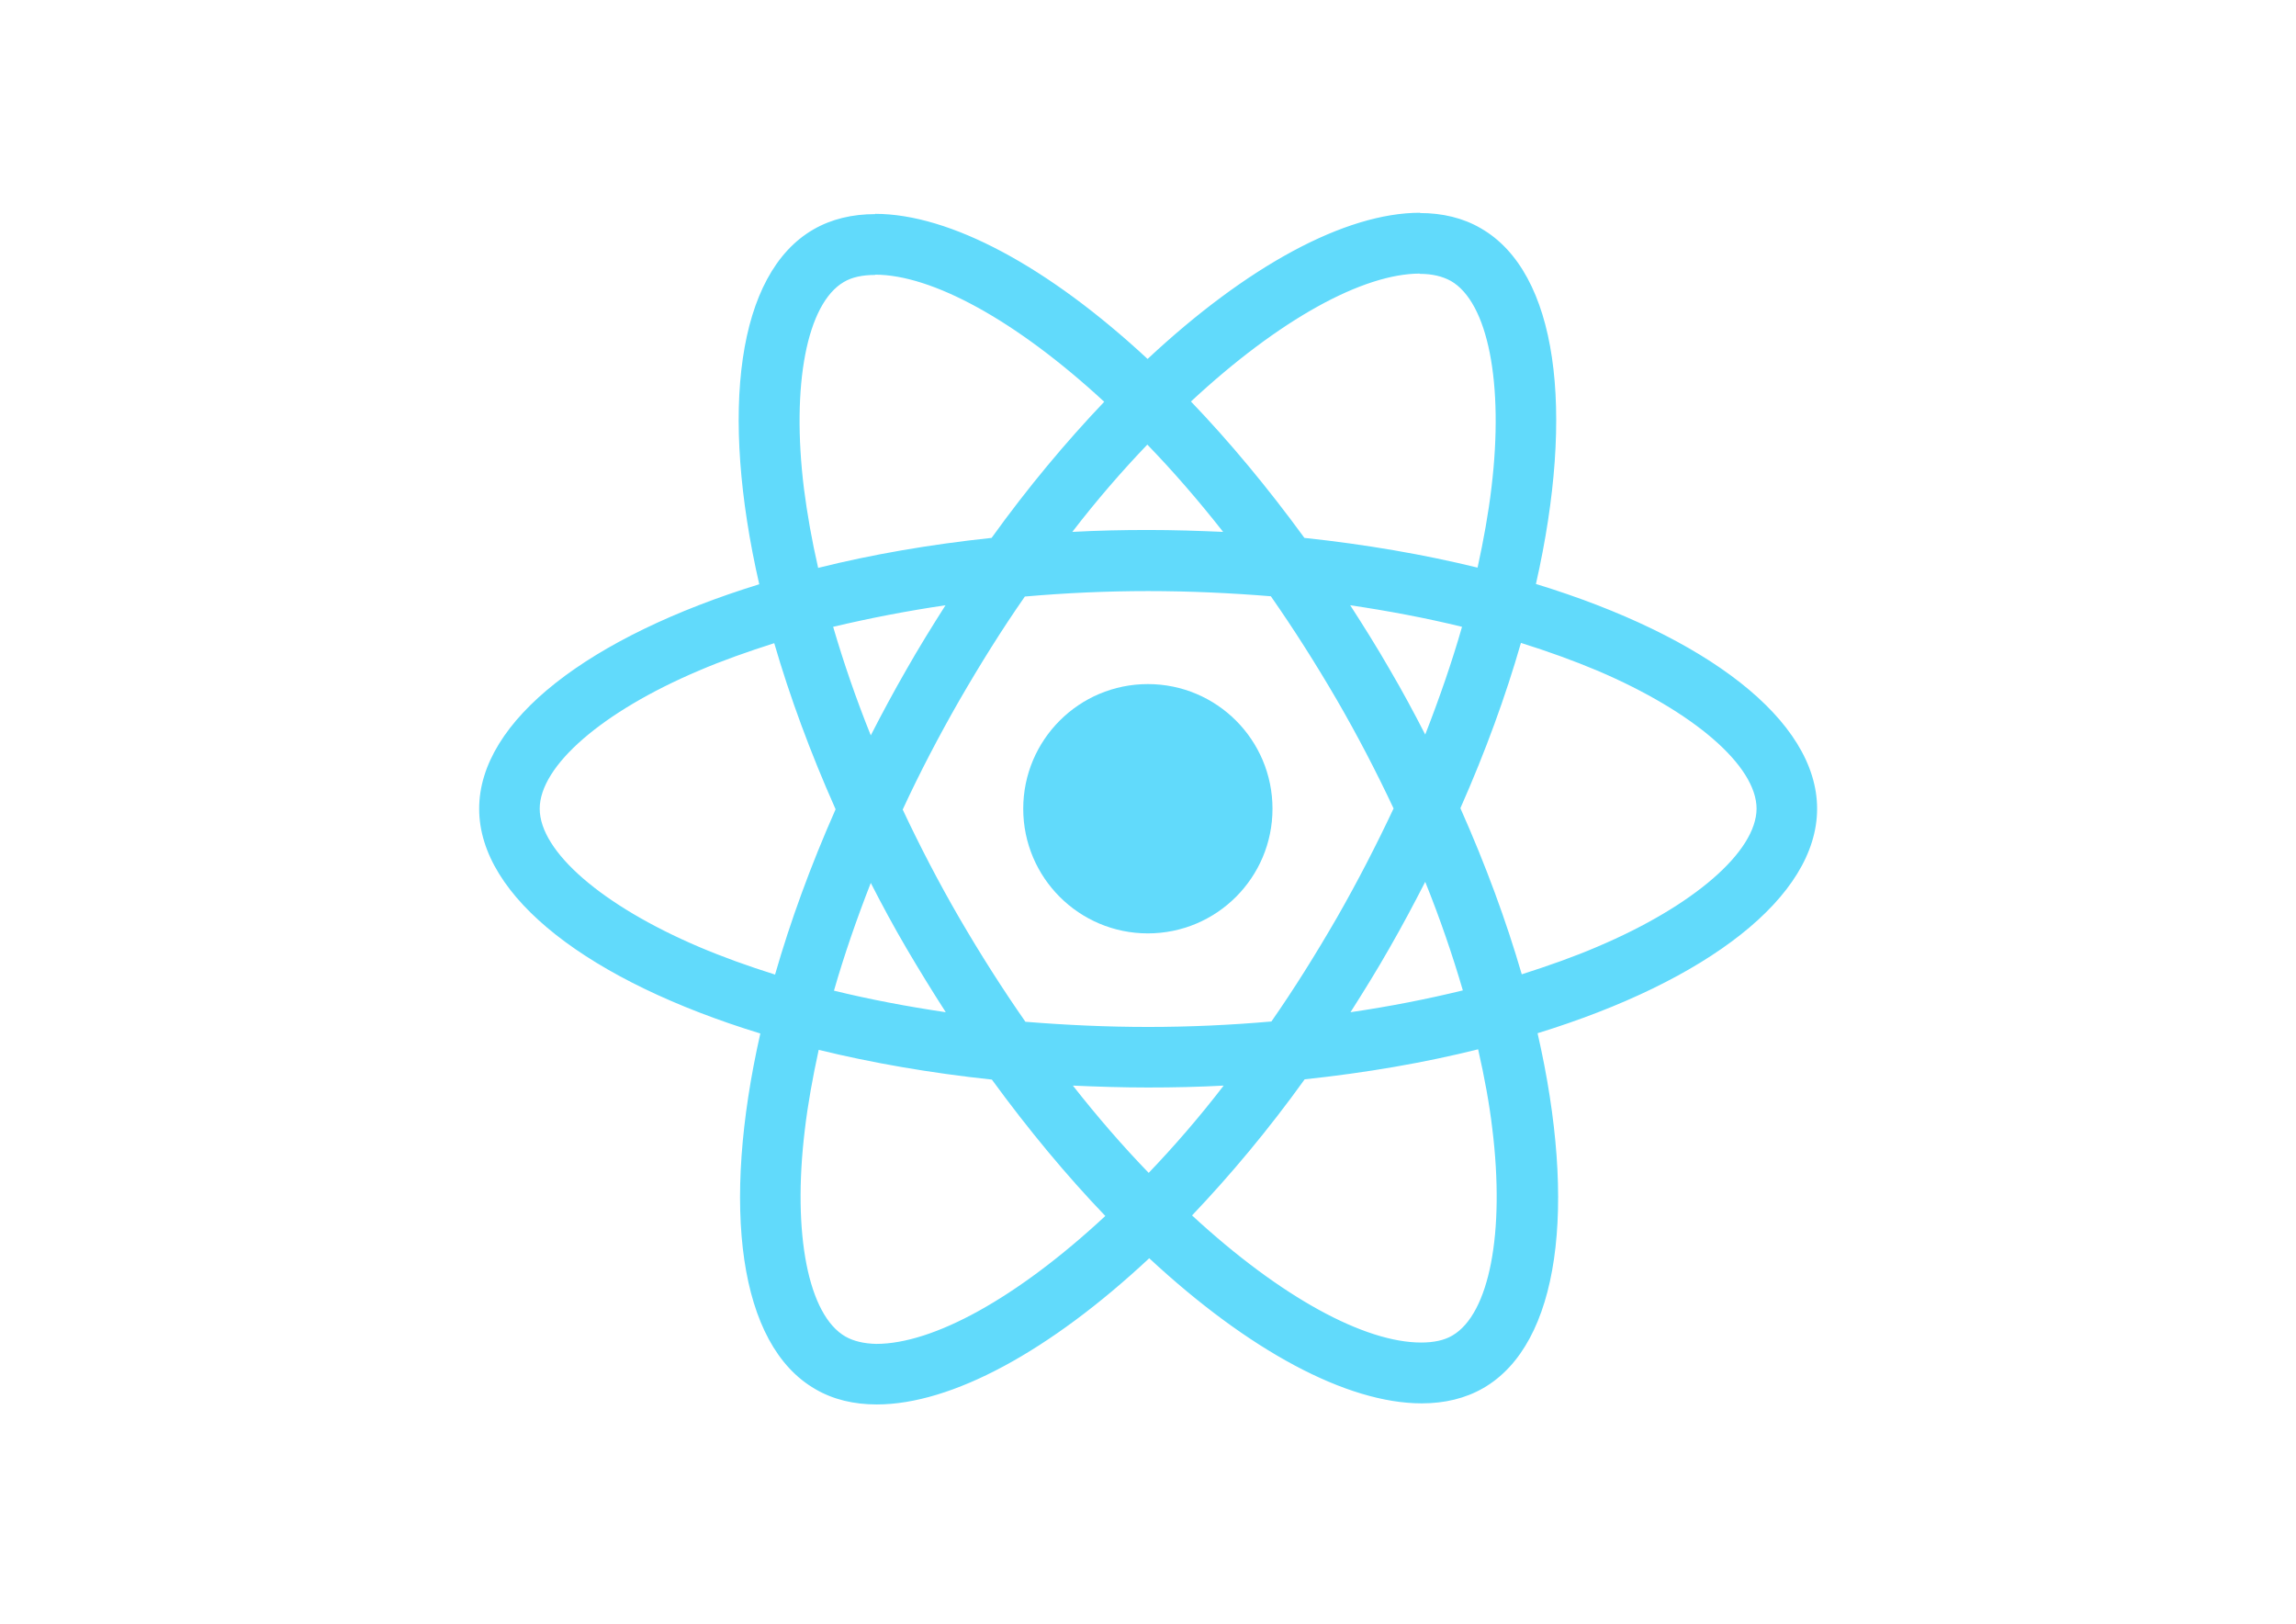
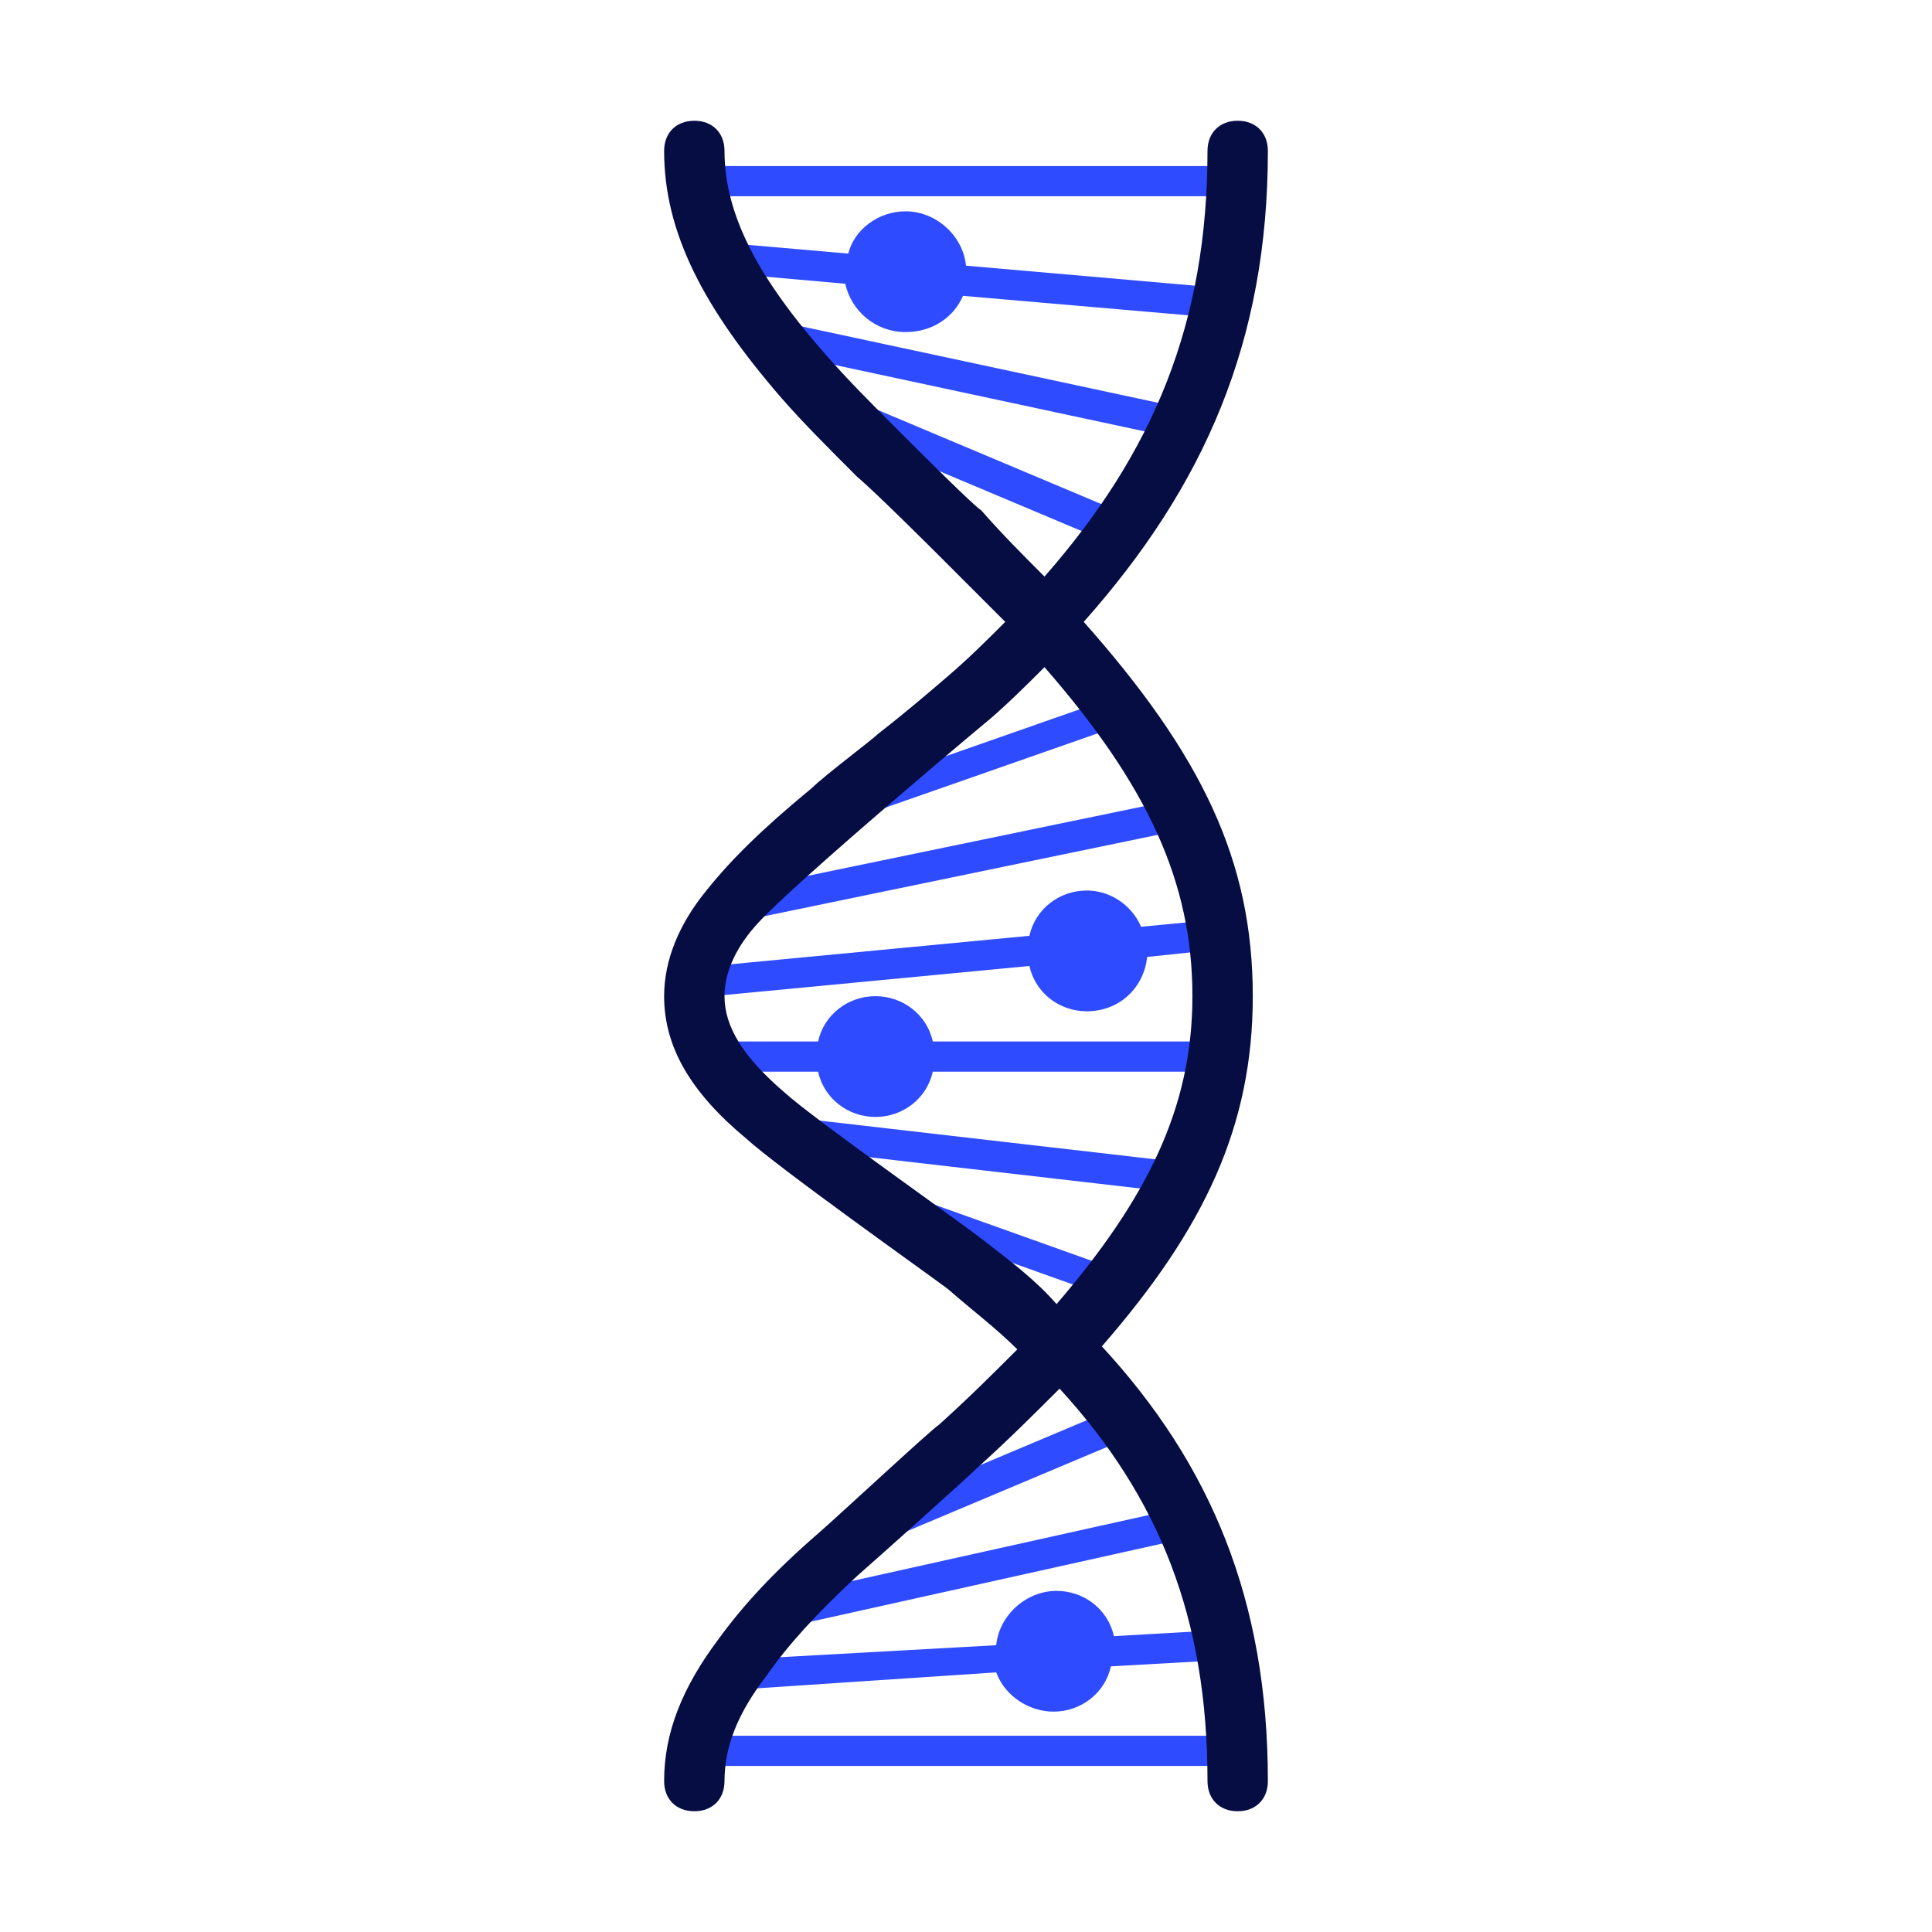
- <svg xmlns="http://www.w3.org/2000/svg" viewBox="0 0 841.9 595.3">
-   <g fill="#61DAFB">
-     <path d="M666.3 296.5c0-32.5-40.7-63.3-103.1-82.4 14.4-63.6 8-114.2-20.2-130.4-6.5-3.8-14.1-5.6-22.4-5.6v22.3c4.6 0 8.3.9 11.4 2.6 13.6 7.8 19.5 37.5 14.9 75.7-1.1 9.4-2.9 19.3-5.1 29.4-19.6-4.8-41-8.5-63.5-10.9-13.5-18.5-27.5-35.3-41.6-50 32.6-30.3 63.2-46.9 84-46.9V78c-27.5 0-63.5 19.6-99.9 53.6-36.4-33.8-72.4-53.2-99.9-53.2v22.3c20.7 0 51.4 16.5 84 46.6-14 14.7-28 31.4-41.3 49.9-22.6 2.4-44 6.1-63.6 11-2.3-10-4-19.7-5.2-29-4.7-38.2 1.1-67.9 14.6-75.8 3-1.8 6.9-2.6 11.5-2.6V78.5c-8.4 0-16 1.8-22.6 5.6-28.1 16.2-34.4 66.7-19.9 130.1-62.2 19.2-102.7 49.9-102.7 82.3 0 32.5 40.7 63.3 103.1 82.4-14.4 63.6-8 114.2 20.2 130.4 6.5 3.8 14.1 5.6 22.5 5.6 27.5 0 63.5-19.6 99.9-53.6 36.4 33.8 72.4 53.2 99.9 53.2 8.4 0 16-1.8 22.6-5.6 28.1-16.2 34.4-66.7 19.9-130.1 62-19.1 102.5-49.9 102.5-82.3zm-130.2-66.7c-3.7 12.9-8.3 26.2-13.5 39.5-4.1-8-8.4-16-13.1-24-4.6-8-9.5-15.8-14.4-23.4 14.2 2.1 27.9 4.7 41 7.9zm-45.8 106.5c-7.8 13.5-15.8 26.3-24.1 38.2-14.9 1.3-30 2-45.2 2-15.1 0-30.2-.7-45-1.9-8.3-11.9-16.4-24.6-24.2-38-7.6-13.1-14.5-26.4-20.8-39.8 6.2-13.4 13.2-26.8 20.7-39.9 7.8-13.5 15.8-26.3 24.1-38.2 14.9-1.3 30-2 45.2-2 15.1 0 30.2.7 45 1.9 8.3 11.9 16.4 24.6 24.2 38 7.6 13.1 14.5 26.4 20.8 39.8-6.3 13.4-13.2 26.8-20.7 39.9zm32.3-13c5.4 13.4 10 26.8 13.8 39.8-13.1 3.2-26.9 5.9-41.2 8 4.9-7.7 9.8-15.6 14.4-23.7 4.6-8 8.9-16.1 13-24.1zM421.2 430c-9.3-9.6-18.6-20.3-27.8-32 9 .4 18.2.7 27.5.7 9.4 0 18.7-.2 27.8-.7-9 11.7-18.3 22.4-27.5 32zm-74.4-58.9c-14.2-2.1-27.9-4.7-41-7.9 3.7-12.9 8.3-26.2 13.5-39.5 4.1 8 8.4 16 13.1 24 4.7 8 9.5 15.8 14.4 23.4zM420.7 163c9.3 9.6 18.6 20.3 27.8 32-9-.4-18.2-.7-27.5-.7-9.4 0-18.7.2-27.8.7 9-11.7 18.3-22.4 27.5-32zm-74 58.9c-4.9 7.7-9.8 15.6-14.4 23.7-4.6 8-8.9 16-13 24-5.4-13.4-10-26.8-13.8-39.8 13.1-3.1 26.9-5.8 41.2-7.9zm-90.5 125.2c-35.4-15.1-58.3-34.9-58.3-50.6 0-15.7 22.9-35.6 58.3-50.6 8.6-3.7 18-7 27.7-10.1 5.7 19.6 13.2 40 22.5 60.9-9.2 20.8-16.6 41.1-22.2 60.6-9.9-3.1-19.3-6.5-28-10.2zM310 490c-13.6-7.8-19.5-37.5-14.9-75.7 1.1-9.4 2.9-19.3 5.1-29.4 19.6 4.8 41 8.5 63.5 10.9 13.5 18.5 27.5 35.3 41.6 50-32.6 30.3-63.2 46.9-84 46.9-4.5-.1-8.3-1-11.3-2.7zm237.2-76.2c4.7 38.2-1.1 67.9-14.6 75.8-3 1.8-6.9 2.6-11.5 2.6-20.7 0-51.4-16.5-84-46.6 14-14.7 28-31.4 41.3-49.9 22.6-2.4 44-6.1 63.6-11 2.3 10.1 4.1 19.8 5.2 29.1zm38.5-66.7c-8.6 3.7-18 7-27.7 10.1-5.7-19.6-13.2-40-22.5-60.9 9.2-20.8 16.6-41.1 22.2-60.6 9.9 3.1 19.3 6.5 28.1 10.2 35.4 15.1 58.3 34.9 58.3 50.6-.1 15.7-23 35.6-58.4 50.6zM320.8 78.4z" />
-     <circle cx="420.9" cy="296.5" r="45.7" />
-     <path d="M520.5 78.1z" />
-   </g>
+ <svg xmlns="http://www.w3.org/2000/svg" width="800px" height="800px" viewBox="0 0 1024 1024" class="icon" version="1.1">
+   <path d="M528 872c1.6-16 16-28.8 32-28.8 14.4 0 27.2 9.6 30.4 24l56-3.2c4.8 0 8 3.2 8 8s-3.2 8-8 8l-57.6 3.2c-3.2 14.4-16 24-30.4 24-12.8 0-25.6-8-30.4-20.8l-144 9.6c-4.8 0-8-3.2-8-8s3.2-8 8-8l144-8z m-94.4-320c3.2-14.4 16-24 30.4-24s27.2 9.6 30.4 24H640c4.8 0 8 3.2 8 8s-3.2 8-8 8h-145.6c-3.2 14.4-16 24-30.4 24s-27.2-9.6-30.4-24h-41.6c-4.8 0-8-3.2-8-8s3.2-8 8-8h41.6z m112-56c3.2-14.4 16-24 30.4-24 12.8 0 24 8 28.8 19.2l33.6-3.2c4.8 0 8 3.2 8 8s-3.2 8-8 8l-30.4 3.2c-1.6 16-14.4 28.8-32 28.8-14.4 0-27.2-9.6-30.4-24l-168 16c-4.8 0-8-3.2-8-8s3.2-8 8-8l168-16z m-96-361.6c3.2-12.8 16-22.4 30.4-22.4 16 0 30.4 12.8 32 28.8l128 11.2c4.8 0 8 4.8 8 8s-4.8 8-8 8l-129.6-11.2c-4.8 11.2-16 19.2-30.4 19.2-16 0-28.8-11.2-32-25.6L376 144c-4.8 0-8-4.8-8-8 0-4.8 4.8-8 8-8l73.6 6.4z m-14.4 305.6c-4.8 1.6-8 0-9.6-4.8-1.6-4.8 0-8 4.8-9.6l160-56c4.8-1.6 8 0 9.6 4.8 1.6 4.8 0 8-4.8 9.6l-160 56z m1.6-216c-4.8-1.6-6.4-6.4-4.8-11.2 1.6-4.8 6.4-6.4 11.2-4.8l152 64c4.8 1.6 6.4 6.4 4.8 11.2-1.6 4.8-6.4 6.4-11.2 4.8l-152-64z m-38.4-40c-4.8-1.6-6.4-4.8-6.4-9.6 1.6-4.8 4.8-6.4 9.6-6.4l224 48c4.8 1.6 6.4 4.8 6.4 9.6-1.6 4.8-4.8 6.4-9.6 6.4l-224-48z m-30.4-80c-4.8 0-8-3.2-8-8s3.2-8 8-8h288c4.8 0 8 3.2 8 8s-3.2 8-8 8H368z m235.2 656l-152 64c-4.8 1.6-8 0-11.2-4.8-1.6-4.8 0-8 4.8-11.2l152-64c4.8-1.6 8 0 11.2 4.8 1.6 4.8-1.6 9.6-4.8 11.2zM406.4 848l216-48c4.8-1.6 8 1.6 9.6 6.4 1.6 4.8-1.6 8-6.4 9.6l-216 48c-4.8 1.6-8-1.6-9.6-6.4 0-4.8 1.6-8 6.4-9.6zM368 936c-4.8 0-8-3.2-8-8s3.2-8 8-8h288c4.8 0 8 3.2 8 8s-3.2 8-8 8H368z m25.6-448c-4.8 1.6-8-1.6-9.6-6.4-1.6-4.8 1.6-8 6.4-9.6l232-48c4.8-1.6 8 1.6 9.6 6.4 1.6 4.8-1.6 8-6.4 9.6l-232 48z m20.8 120c-4.8 0-8-4.8-6.4-9.6s4.8-8 9.6-6.4l208 24c4.8 0 8 4.8 6.4 9.6 0 4.8-4.8 8-9.6 6.4l-208-24z m62.4 40c-4.8-1.6-6.4-6.4-4.8-9.6s6.4-6.4 9.6-4.8l112 40c4.8 1.6 6.4 6.4 4.8 9.6s-6.4 6.4-9.6 4.8l-112-40z" fill="#2F4BFF" />
+   <path d="M553.6 305.6C611.2 240 640 171.2 640 80c0-9.6 6.4-16 16-16s16 6.4 16 16c0 100.8-33.6 177.6-97.6 249.6 62.4 70.4 89.6 126.4 89.6 198.4 0 68.8-25.6 123.2-80 185.6C641.6 776 672 848 672 944c0 9.6-6.4 16-16 16s-16-6.4-16-16c0-86.4-25.6-150.4-78.4-208-12.8 12.8-27.2 27.2-43.2 41.6-4.8 4.8-51.2 46.4-64 57.6-22.4 20.8-36.8 36.8-48 52.8-16 20.8-22.4 38.4-22.4 56 0 9.6-6.4 16-16 16s-16-6.4-16-16c0-25.6 9.6-49.6 28.8-75.2 12.8-17.6 28.8-35.2 52.8-56 12.8-11.2 59.2-54.4 64-57.6 16-14.4 28.8-27.2 41.6-40-11.2-11.2-24-20.8-36.8-32-12.8-9.6-89.6-64-107.2-80-28.8-24-43.2-48-43.2-75.2 0-19.2 8-38.4 22.4-56 12.8-16 28.8-32 56-54.4 6.4-6.4 32-25.6 35.2-28.8 14.4-11.2 25.6-20.8 36.8-30.4 11.2-9.6 20.8-19.2 30.4-28.8l-35.2-35.2c-1.6-1.6-33.6-33.6-43.2-41.6-16-16-28.8-28.8-40-41.6-41.6-48-62.4-88-62.4-131.2 0-9.6 6.4-16 16-16s16 6.4 16 16c0 33.6 17.6 67.2 54.4 108.8 11.2 12.8 22.4 24 38.4 40 9.6 9.6 40 40 43.2 41.6 11.2 12.8 22.4 24 33.6 35.2z m6.4 385.6c48-56 72-104 72-163.2 0-60.8-24-112-78.4-174.4-9.6 9.6-19.2 19.2-30.4 28.8 11.2-9.6-105.6 88-123.2 108.8-11.2 12.8-16 25.6-16 36.8 0 16 9.6 32 32 51.2 16 14.4 91.2 67.2 105.6 78.4 14.4 11.2 27.2 20.8 38.4 33.6z" fill="#050D42" />
</svg>
